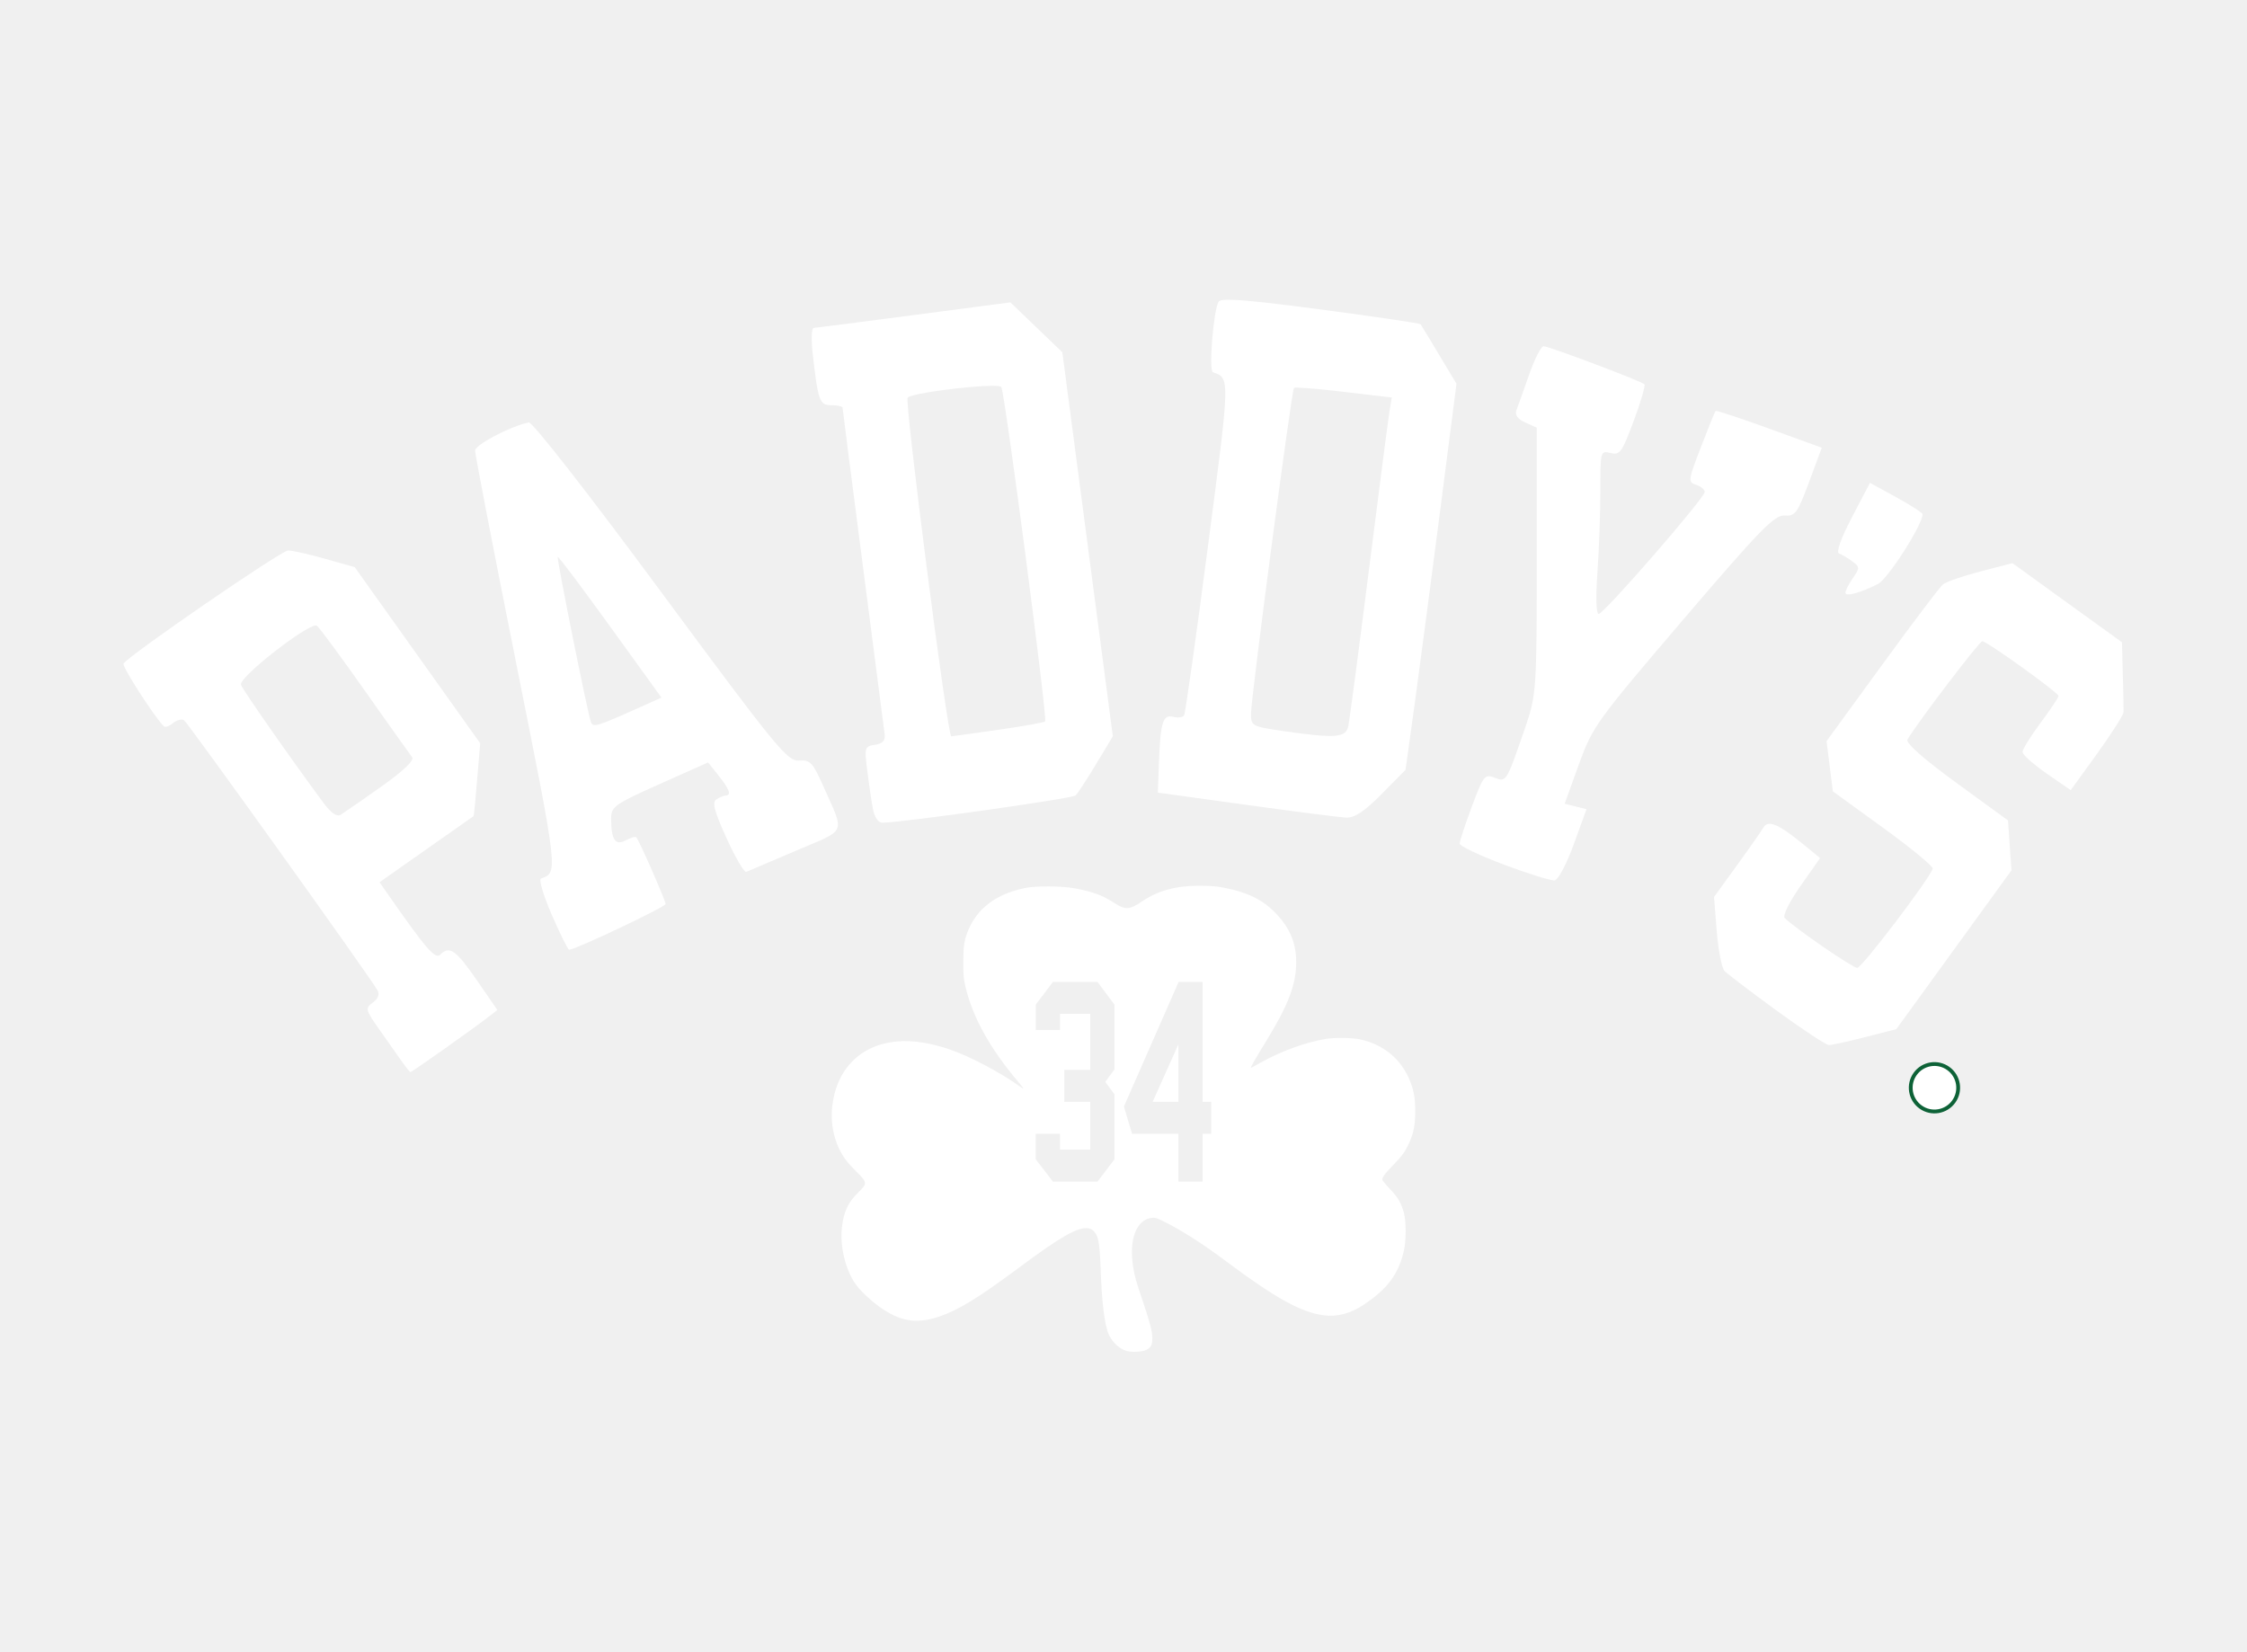
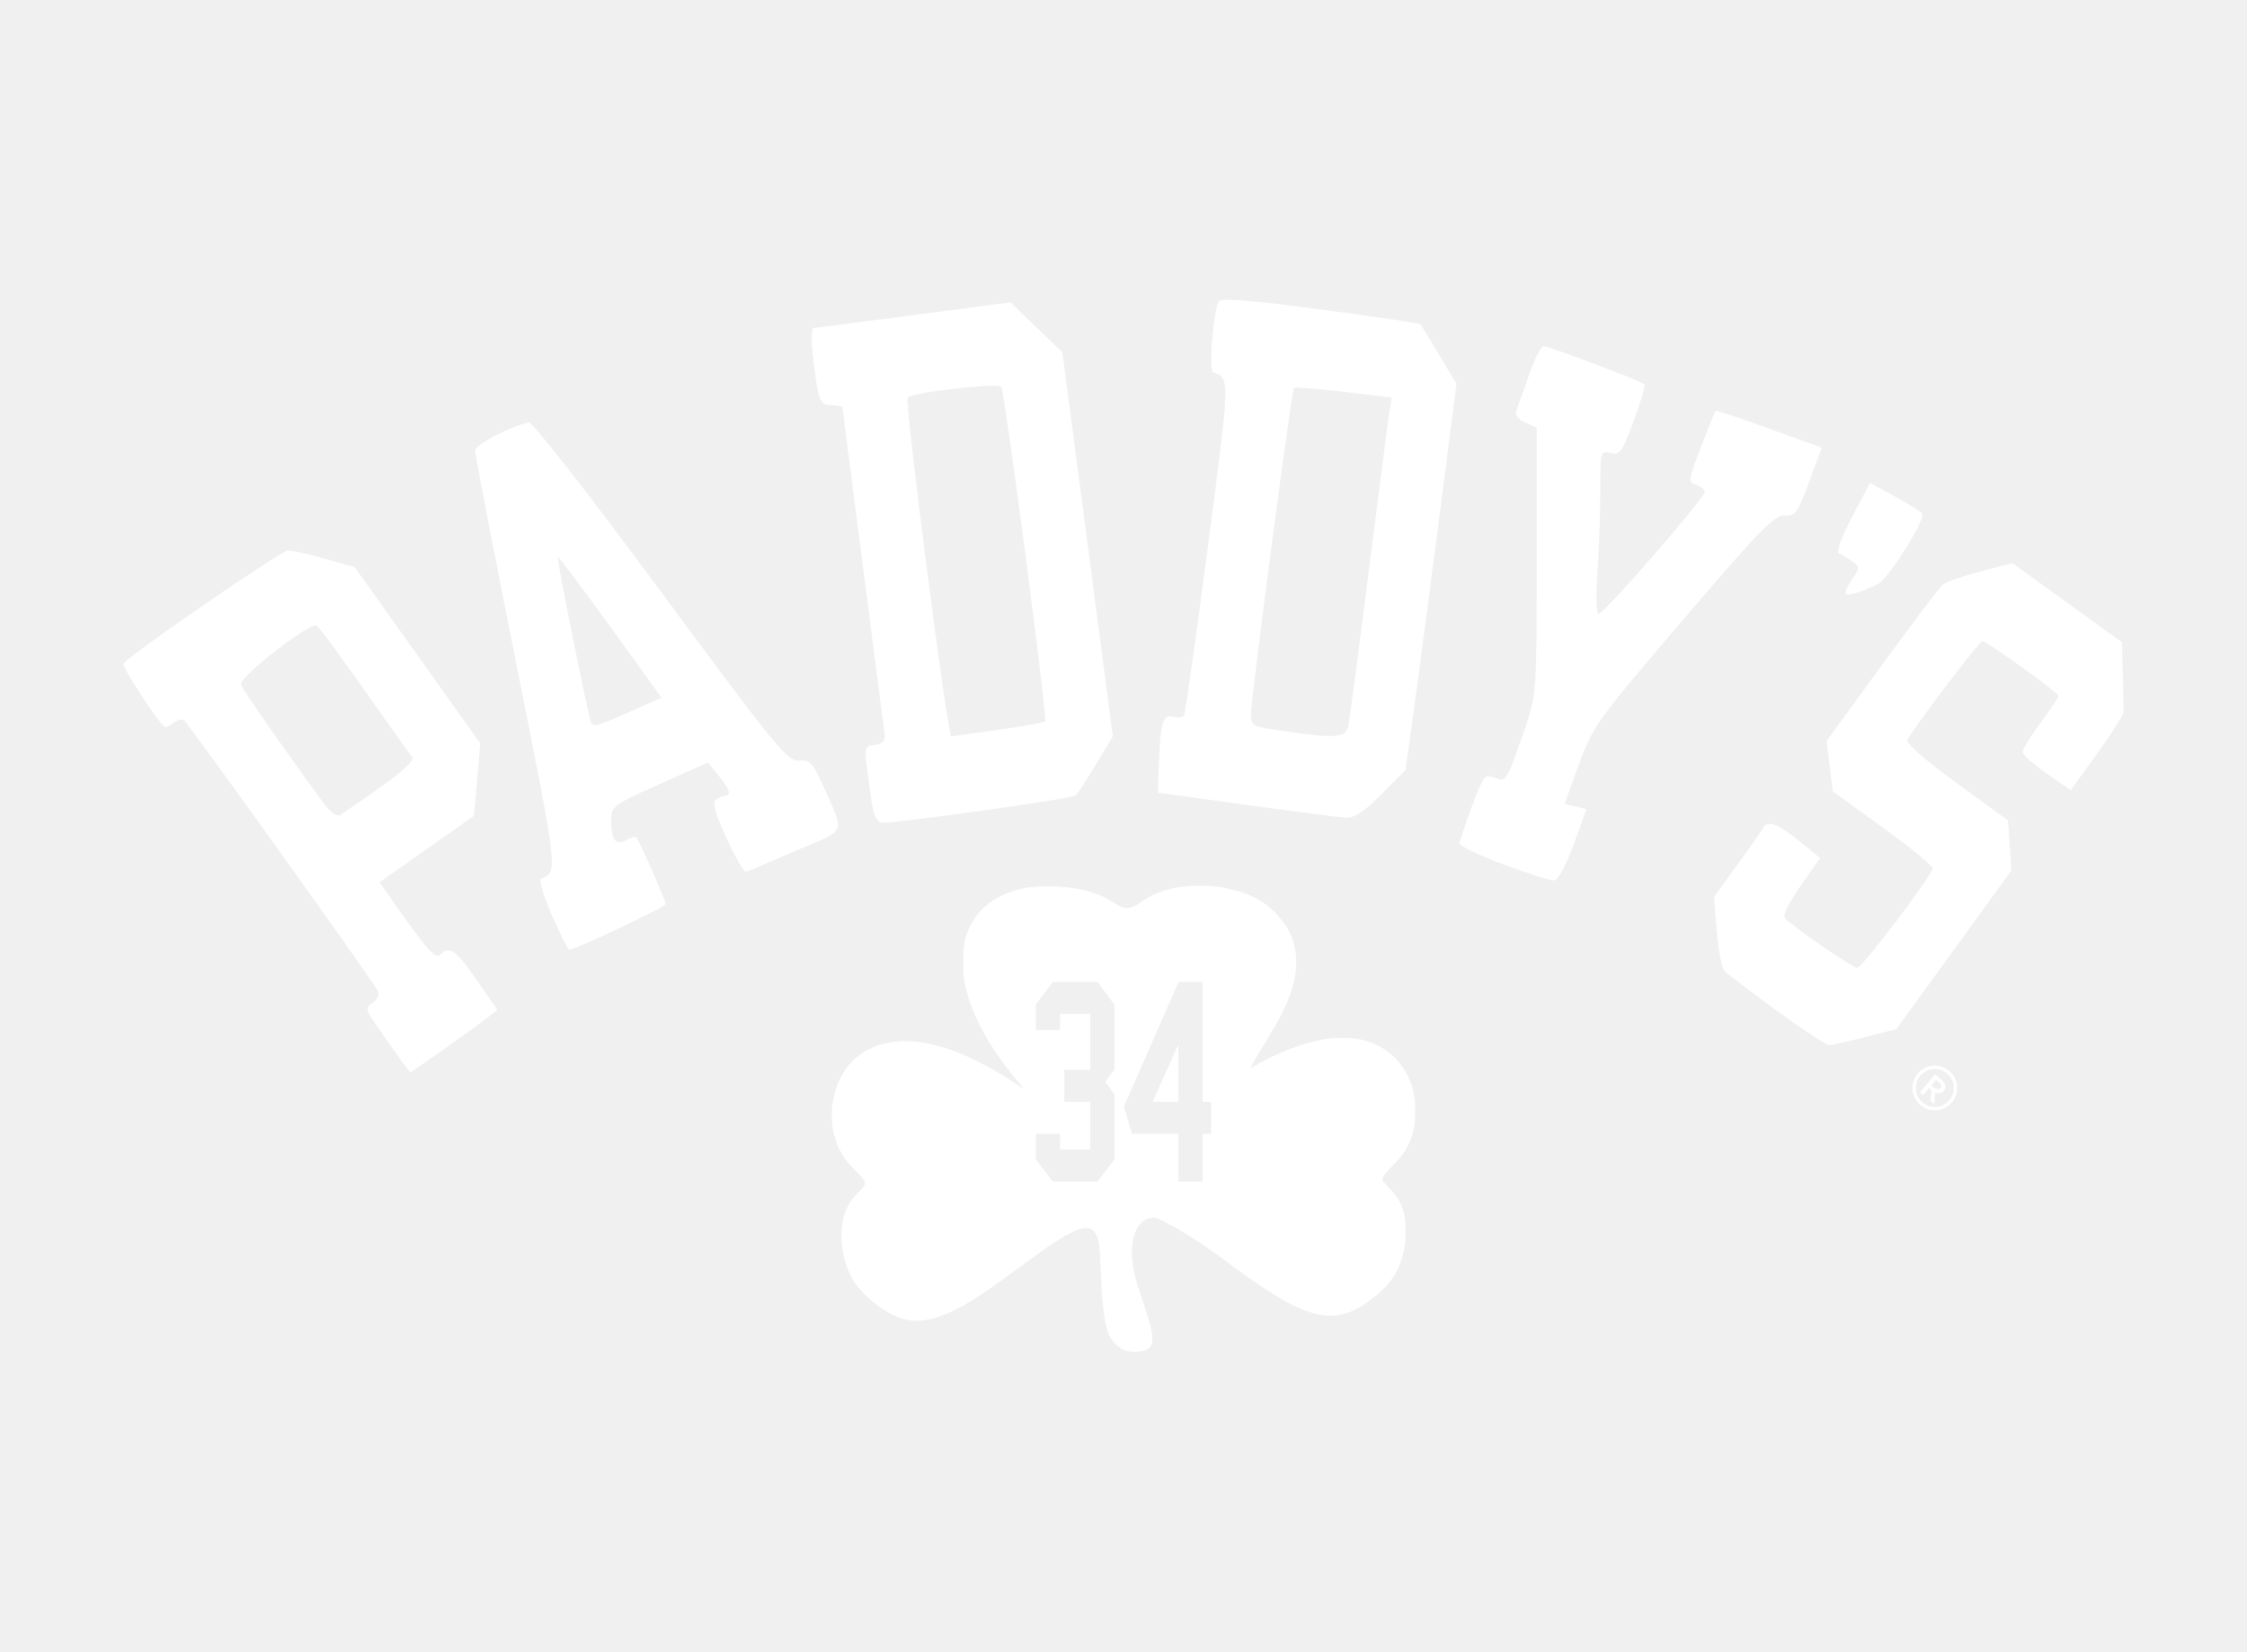
<svg xmlns="http://www.w3.org/2000/svg" width="384.761" height="282.798" viewBox="0 0 101.801 74.824">
-   <path fill="none" d="M-171.714 430.741h101.801v74.824h-101.801z" style="fill:#fff;fill-opacity:0;fill-rule:evenodd;stroke-width:.78;stroke-dashoffset:3.777;paint-order:markers fill stroke" transform="translate(171.714 -430.74)" />
-   <path fill="none" d="M-135.022 518.79h79.898v47.261h-79.898z" style="fill:#073763;fill-opacity:0;stroke:none;stroke-width:.163;stroke-linejoin:round;stroke-opacity:1" transform="translate(171.714 -430.74)" />
-   <path d="M320.993 64.6c-.466-.02-.689.018-.738.097-.277.446-.536 3.656-.303 3.738.91.32.914.22-.266 9.236-.627 4.807-1.195 8.83-1.262 8.941-.068.111-.326.148-.576.083-.548-.144-.679.28-.758 2.465l-.057 1.548 4.689.648c2.577.357 4.962.661 5.296.677.438.019.965-.332 1.874-1.252l1.264-1.28.448-3.228c.247-1.775.854-6.377 1.35-10.226l.901-7-.92-1.534a77.042 77.042 0 0 0-.985-1.624c-.042-.047-2.42-.4-5.297-.78-2.439-.323-3.888-.485-4.663-.51zm-11.772.134-5.108.671c-2.809.37-5.2.676-5.314.682-.114.003-.14.632-.05 1.393.285 2.497.36 2.704.999 2.704.319 0 .582.058.582.13 0 .07.49 3.884 1.087 8.474.597 4.589 1.11 8.56 1.141 8.825.042.343-.106.504-.513.561-.54.076-.561.147-.413 1.322.084.683.216 1.593.296 2.023.087.491.277.782.516.782 1.001 0 10.052-1.276 10.229-1.442.114-.104.602-.853 1.09-1.664l.885-1.473-1.337-10.173-1.338-10.172-1.376-1.321zm28.249 2.325c-.133 0-.478.676-.766 1.502-.288.827-.59 1.673-.67 1.88-.098.254.053.47.466.657l.61.278v7.054c0 6.816-.038 7.112-.575 8.72-1.054 3.05-1.027 3.006-1.656 2.767-.529-.201-.6-.111-1.209 1.525-.357.956-.647 1.842-.647 1.968 0 .126 1.055.626 2.344 1.112 1.29.485 2.498.86 2.687.833.19-.023.64-.874 1.016-1.909l.674-1.86-.58-.145-.578-.145.753-2.082c.726-2.007.925-2.283 5.515-7.656 4.086-4.782 4.85-5.568 5.383-5.53.566.041.683-.119 1.298-1.774l.675-1.82-2.779-1.008c-1.528-.554-2.809-.977-2.847-.94-.041.04-.388.9-.78 1.918-.679 1.762-.69 1.857-.254 1.995.25.08.457.25.457.38 0 .319-5.342 6.464-5.62 6.464-.133 0-.156-.905-.065-2.201.088-1.21.156-3.16.156-4.332 0-2.092 0-2.128.543-1.995.49.123.608-.043 1.223-1.696.376-1.008.63-1.884.568-1.947-.17-.17-5.059-2.013-5.34-2.013zm-29.218 2.096c.28 0 .46.02.488.063.19.31 2.456 17.585 2.322 17.718-.057.057-1.17.256-2.474.443-1.303.186-2.429.342-2.5.346-.198.012-2.486-17.77-2.31-17.945.239-.237 3.266-.62 4.474-.625zm16.229.1c.422.011 1.353.094 2.402.219l2.543.301-.122.746c-.068.41-.56 4.208-1.094 8.439-.534 4.23-1.024 7.936-1.088 8.233-.132.616-.686.654-3.532.24-1.549-.226-1.623-.266-1.623-.892 0-.845 2.15-17.143 2.278-17.272.038-.019.095-.019.24-.019zm-40.776 1.84c-.992.21-2.841 1.181-2.846 1.493 0 .199.977 5.271 2.18 11.273 2.234 11.158 2.225 11.079 1.312 11.398-.125.045.133.912.573 1.927.443 1.016.856 1.847.919 1.847.322 0 5.11-2.27 5.11-2.422 0-.187-1.41-3.395-1.556-3.542-.05-.047-.3.03-.562.17-.549.294-.767-.04-.767-1.167 0-.62.19-.756 2.569-1.817l2.567-1.146.556.695c.573.715.693 1.052.38 1.059-.099.003-.319.093-.493.202-.242.154-.12.612.537 2.061.467 1.025.937 1.827 1.045 1.782.107-.045 1.294-.55 2.635-1.124 2.741-1.172 2.597-.823 1.429-3.453-.543-1.22-.68-1.365-1.275-1.322-.613.044-1.196-.67-7.327-8.967-3.85-5.211-6.798-8.986-6.985-8.946zm71.057 3.2-.953 1.821c-.584 1.115-.85 1.86-.686 1.92.144.055.46.242.699.416.406.296.408.352.038.886-.216.314-.398.661-.398.773 0 .232.775.023 1.725-.458.528-.269 2.362-3.137 2.362-3.695 0-.074-.627-.477-1.392-.898zm-83.805 3.583c-.364 0-8.454 5.56-8.724 5.996-.087.147 1.617 2.8 2.134 3.317.072.071.292-.003.486-.165.197-.162.458-.232.584-.155.2.125 9.751 13.453 10.247 14.301.13.22.046.45-.243.66-.416.304-.397.38.372 1.465.446.63.979 1.385 1.184 1.678.205.293.402.537.435.54.068.009 3.26-2.247 4.077-2.88l.532-.411-1.102-1.596c-1.102-1.595-1.437-1.827-1.931-1.332-.254.255-.754-.318-2.675-3.073l-.535-.767 2.47-1.737c1.358-.955 2.485-1.746 2.503-1.757.037-.012.106-.887.197-1.944l.163-1.924-3.324-4.666-3.325-4.667-1.56-.44c-.858-.243-1.742-.442-1.965-.443zm14.282.345c.042-.04 1.288 1.624 2.78 3.692l2.716 3.76-1.274.57c-2.187.979-2.362 1.029-2.47.705-.198-.588-1.818-8.662-1.752-8.727zm77.072.327-1.69.438c-.928.242-1.824.55-1.99.686-.167.135-1.622 2.06-3.235 4.277l-2.934 4.03.166 1.328.167 1.33 2.676 1.94c1.47 1.068 2.648 2.037 2.615 2.154-.148.52-3.75 5.261-4 5.261-.239 0-3.264-2.079-3.842-2.642-.118-.115.246-.857.833-1.69l1.042-1.486-.832-.684c-1.353-1.112-1.92-1.36-2.163-.942-.114.193-.75 1.103-1.415 2.02l-1.209 1.666.144 1.819c.08 1 .266 1.947.414 2.104.148.156 1.394 1.102 2.766 2.103 1.372 1 2.616 1.82 2.764 1.82.148.002 1.013-.187 1.92-.42l1.65-.423 3.05-4.206 3.05-4.207-.092-1.323-.09-1.322-2.748-2.001c-1.736-1.265-2.685-2.106-2.58-2.284.56-.939 3.81-5.21 3.965-5.21.243 0 4.028 2.72 4.04 2.901 0 .075-.425.717-.954 1.425-.529.71-.958 1.405-.953 1.546 0 .142.582.654 1.28 1.14l1.272.88 1.395-1.928c.767-1.062 1.398-2.054 1.402-2.205 0-.15 0-1.045-.038-1.988l-.042-1.714-2.905-2.096zm-89.879 3.303c.038 0 .038.003.046.012.11.067 1.244 1.605 2.523 3.416a408.055 408.055 0 0 0 2.523 3.554c.126.165-.47.732-1.645 1.562a96.416 96.416 0 0 1-2.144 1.487c-.19.118-.51-.1-.882-.6-1.663-2.24-4.28-5.981-4.398-6.287-.144-.37 3.432-3.17 3.98-3.144z" style="fill:#fff;fill-opacity:1;stroke:none;stroke-width:.618;stroke-dasharray:none;stroke-opacity:1" transform="matrix(.85513 0 0 .85513 -218.648 -41.657)" />
-   <circle cx="352.97" cy="-122.515" r="1.257" style="fill:#fff;fill-opacity:1;fill-rule:nonzero;stroke:#0d6237;stroke-width:.202;stroke-linecap:round;stroke-linejoin:round;stroke-miterlimit:4;stroke-dasharray:none;stroke-dashoffset:0;stroke-opacity:1;paint-order:normal" transform="scale(.85513) rotate(35.678 -52.159 -421.611)" />
-   <path d="M319.206 95.642c-1.23.003-2.166.26-2.994.82-.686.464-.904.475-1.512.077-.606-.396-1.136-.59-2.096-.765-.666-.12-2.003-.131-2.57-.02-1.723.34-2.806 1.26-3.212 2.727-.057.292-.095.447-.095 1.164-.004.716.011.887.095 1.265.372 1.661 1.312 3.36 2.868 5.184.133.151.22.281.22.29-.008.007-.106-.052-.22-.132-1.032-.734-2.588-1.556-3.64-1.922-1.053-.365-1.995-.512-2.833-.439-1.923.167-3.219 1.464-3.435 3.44-.115 1.04.157 2.097.736 2.859.106.14.35.408.54.594.582.572.59.637.128 1.08-.555.53-.802 1.05-.893 1.894-.109.997.195 2.246.73 2.995.232.325.722.798 1.178 1.136 1.128.835 2.01.993 3.244.58 1.01-.338 2.087-.998 4.248-2.606 2.192-1.631 3.097-2.148 3.639-2.075.095.013.22.067.277.122.276.257.34.615.394 2.035.062 1.806.21 2.996.437 3.484.196.422.566.756.963.869l.003-.003c.254.073.812.039 1.013-.06.25-.126.322-.269.322-.62-.005-.378-.106-.772-.505-1.96-.38-1.132-.425-1.289-.508-1.803-.237-1.46.16-2.522.98-2.614.185-.021.25-.002.641.19.91.449 2.07 1.187 3.238 2.063 2.62 1.965 4.022 2.746 5.215 2.907.738.1 1.45-.092 2.184-.588 1.223-.825 1.798-1.603 2.08-2.82.128-.553.128-1.562 0-2.03-.144-.52-.32-.82-.732-1.245-.204-.21-.36-.417-.397-.459-.046-.13.09-.328.543-.793.492-.504.647-.72.855-1.168.247-.532.334-.965.334-1.696 0-.701-.064-1.076-.276-1.614-.456-1.15-1.407-1.941-2.653-2.206-.414-.088-1.347-.1-1.805-.023-1.101.185-2.36.645-3.5 1.279-.248.139-.437.252-.475.252-.036 0 .257-.509.843-1.464 1.146-1.868 1.56-2.966 1.56-4.125 0-1.096-.382-1.937-1.259-2.772-.538-.512-1.205-.855-2.103-1.078-.66-.163-1.05-.207-1.795-.206zm-7.732 5.095h2.363l.898 1.204v3.433l-.488.659.488.658v3.444l-.898 1.182h-2.363l-.91-1.182v-1.352h1.285v.84h1.602v-2.534h-1.375v-1.693h1.375v-2.966h-1.602v.852h-1.284v-1.34zm6.66 0h1.272v6.352h.455v1.694h-.455v2.534h-1.284v-2.534h-2.455l-.432-1.443zm-.012 3.307-1.364 3.045h1.364z" style="fill:#fff;fill-opacity:1;stroke:none;stroke-width:.281;stroke-miterlimit:4;stroke-dasharray:none;stroke-opacity:1" transform="matrix(.85513 0 0 .85513 -218.648 -41.657)" />
+   <path fill="none" d="M0 .001h101.801v74.824H0Z" style="fill:#fff;fill-opacity:0;fill-rule:evenodd;stroke-width:.78;stroke-dashoffset:3.777;paint-order:markers fill stroke" />
+   <g transform="matrix(1.497 0 0 1.497 -85.392 -33.477)">
+     <circle cx="126.147" cy="-22.508" r=".626" style="fill:none;fill-opacity:1;fill-rule:nonzero;stroke:#fff;stroke-width:.101;stroke-linecap:round;stroke-linejoin:round;stroke-miterlimit:4;stroke-dasharray:none;stroke-dashoffset:0;stroke-opacity:1;paint-order:normal" transform="rotate(35.678)" />
+     <g style="font-weight:700;font-size:85.333px;line-height:7.559px;font-family:Corbel;-inkscape-font-specification:&quot;Corbel Bold&quot;;letter-spacing:0;word-spacing:0;fill:#fff">
+       <path d="M-1109.575-269.276q0 5.833-3.25 9.916-3.209 4.042-9.959 6v.167l16.584 22.917h-12.25l-15.167-21.584h-7v21.584h-10.208v-55.75h16.958q4.208 0 7.833.5 3.625.458 6.209 1.416 4.916 1.875 7.583 5.584 2.667 3.666 2.667 9.25zm-26 8.875q3.5 0 5.916-.292 2.459-.333 4.125-.958 3.084-1.167 4.25-3.167 1.209-2.042 1.209-4.667 0-2.25-.959-3.958-.916-1.75-3.166-2.75-1.459-.667-3.667-.958-2.208-.334-5.458-.334h-7.292v17.084z" aria-label="R" style="fill:#fff" transform="rotate(40.106 -29.688 204.053) scale(.01274)" />
+     </g>
+   </g>
+   <path d="M55.843 13.584c-.399-.017-.59.016-.631.083-.237.382-.459 3.127-.26 3.197.779.273.782.188-.227 7.898-.536 4.11-1.022 7.55-1.08 7.646-.057.094-.278.126-.492.07-.468-.123-.58.24-.648 2.108l-.049 1.324 4.01.554c2.204.306 4.243.566 4.529.58.374.015.825-.285 1.602-1.071l1.081-1.095.383-2.76c.212-1.518.73-5.454 1.155-8.745l.77-5.986-.786-1.312a65.88 65.88 0 0 0-.843-1.388c-.036-.04-2.07-.342-4.53-.667-2.085-.277-3.324-.415-3.987-.436zm-10.067.115-4.368.574c-2.402.316-4.447.578-4.544.583-.097.003-.12.54-.043 1.191.244 2.135.308 2.312.855 2.312.272 0 .497.05.497.112 0 .06.42 3.32.93 7.246.51 3.924.949 7.32.975 7.547.036.293-.09.43-.438.48-.462.064-.48.125-.353 1.13.071.584.184 1.362.253 1.73.074.42.237.668.44.668.857 0 8.597-1.09 8.748-1.233.098-.089.515-.73.932-1.423l.757-1.26-1.143-8.699-1.145-8.698-1.176-1.13zm24.157 1.988c-.114 0-.409.578-.655 1.285a87.41 87.41 0 0 1-.573 1.607c-.084.217.045.402.398.562l.522.238v6.032c0 5.828-.033 6.082-.492 7.457-.901 2.608-.878 2.57-1.416 2.366-.452-.172-.513-.095-1.034 1.304-.305.817-.553 1.575-.553 1.683 0 .107.902.535 2.004.95 1.104.415 2.136.736 2.298.713.163-.02.547-.747.869-1.633l.576-1.59-.496-.124-.494-.124.644-1.78c.62-1.717.791-1.953 4.716-6.547 3.494-4.09 4.147-4.762 4.603-4.73.484.036.584-.1 1.11-1.516l.577-1.557-2.376-.861c-1.307-.474-2.402-.836-2.435-.804-.035.034-.331.77-.667 1.64-.58 1.507-.59 1.588-.217 1.706.214.068.391.214.391.325 0 .273-4.568 5.527-4.806 5.527-.114 0-.133-.774-.055-1.882.075-1.035.133-2.702.133-3.704 0-1.79 0-1.82.464-1.706.42.105.52-.037 1.046-1.45.322-.862.539-1.612.486-1.665-.146-.146-4.326-1.722-4.567-1.722zM44.948 17.48c.239 0 .393.017.417.053.162.265 2.1 15.038 1.985 15.152-.048.048-1 .218-2.115.378-1.114.16-2.077.293-2.138.296-.17.01-2.126-15.195-1.975-15.345.204-.203 2.793-.53 3.826-.534zm13.877.085c.361.01 1.157.08 2.054.187l2.175.258-.104.638c-.058.35-.48 3.598-.936 7.216-.456 3.617-.875 6.786-.93 7.04-.113.527-.587.56-3.02.206-1.325-.194-1.388-.228-1.388-.763 0-.723 1.838-14.66 1.948-14.77.032-.016.08-.016.205-.016zm-34.868 1.573c-.849.18-2.43 1.01-2.434 1.277 0 .17.835 4.508 1.864 9.64 1.91 9.542 1.903 9.474 1.122 9.747-.107.038.114.78.49 1.648.379.868.732 1.58.786 1.58.275 0 4.37-1.942 4.37-2.072 0-.16-1.206-2.903-1.33-3.029-.044-.04-.257.026-.482.145-.469.252-.655-.034-.655-.997 0-.53.162-.647 2.196-1.554l2.196-.98.475.594c.49.612.593.9.325.906-.085.002-.273.08-.422.172-.207.132-.102.524.46 1.763.399.876.8 1.562.893 1.524.092-.039 1.107-.47 2.253-.961 2.344-1.003 2.221-.704 1.222-2.953-.464-1.044-.581-1.168-1.09-1.13-.524.037-1.023-.574-6.265-7.669-3.293-4.456-5.814-7.684-5.973-7.65zm60.763 2.737-.815 1.557c-.5.954-.727 1.59-.587 1.642.123.047.393.207.598.356.347.253.349.3.032.757-.184.269-.34.566-.34.661 0 .199.663.02 1.475-.391.452-.23 2.02-2.683 2.02-3.16 0-.063-.536-.408-1.19-.768zm-71.665 3.064c-.31 0-7.229 4.754-7.46 5.127-.074.126 1.383 2.395 1.825 2.837.062.06.25-.003.416-.141.168-.139.391-.199.5-.133.17.107 8.338 11.504 8.762 12.23.11.187.039.384-.208.564-.356.26-.34.325.318 1.252.381.54.837 1.185 1.012 1.435.176.25.344.46.372.462.059.008 2.788-1.921 3.487-2.463l.455-.351-.943-1.365c-.942-1.364-1.228-1.562-1.65-1.139-.218.218-.646-.272-2.288-2.628l-.458-.656 2.112-1.485a808.518 808.518 0 0 1 2.14-1.503c.032-.01.091-.758.17-1.662l.139-1.645-2.843-3.99-2.843-3.991-1.334-.376c-.734-.208-1.49-.378-1.68-.38Zm12.213.295c.036-.034 1.102 1.389 2.378 3.157l2.322 3.215-1.09.488c-1.87.837-2.019.88-2.111.603-.17-.503-1.555-7.408-1.499-7.463zm65.907.28-1.445.374c-.794.207-1.56.47-1.702.587-.143.115-1.387 1.761-2.766 3.657l-2.51 3.446.143 1.136.143 1.137 2.288 1.66c1.257.912 2.264 1.741 2.236 1.841-.126.445-3.207 4.499-3.42 4.499-.205 0-2.792-1.778-3.286-2.26-.1-.098.21-.732.712-1.445l.892-1.27-.712-.585c-1.157-.951-1.642-1.163-1.85-.806-.097.165-.64.943-1.21 1.728l-1.033 1.424.123 1.556c.068.855.227 1.665.354 1.799.126.133 1.192.942 2.365 1.798 1.173.855 2.237 1.557 2.364 1.557.126.001.866-.16 1.641-.36l1.411-.361 2.609-3.597 2.608-3.597-.079-1.132-.077-1.13-2.35-1.711c-1.484-1.082-2.296-1.801-2.206-1.953.479-.803 3.258-4.456 3.39-4.456.208 0 3.445 2.326 3.455 2.481 0 .064-.363.613-.816 1.219-.452.607-.819 1.201-.814 1.322 0 .121.497.559 1.094.974l1.088.753 1.193-1.649c.656-.908 1.195-1.756 1.199-1.885 0-.129 0-.894-.033-1.7l-.036-1.466-2.484-1.792zm-76.858 2.824c.032 0 .032.003.04.01.093.058 1.063 1.373 2.157 2.921a348.94 348.94 0 0 0 2.157 3.04c.108.14-.402.625-1.407 1.335a82.448 82.448 0 0 1-1.833 1.272c-.162.1-.436-.086-.754-.513-1.422-1.916-3.66-5.115-3.761-5.377-.123-.316 2.935-2.71 3.403-2.688z" style="fill:#fff;fill-opacity:1;stroke:none;stroke-width:.529;stroke-dasharray:none;stroke-opacity:1" />
+   <path d="M54.315 40.13c-1.052.002-1.853.222-2.56.7-.587.397-.774.407-1.294.066-.518-.338-.971-.504-1.792-.654-.57-.102-1.713-.112-2.198-.017-1.473.29-2.4 1.078-2.746 2.332-.049.25-.082.382-.082.995-.003.613.01.759.082 1.082.318 1.42 1.122 2.873 2.452 4.433.114.13.188.24.188.248a.793.793 0 0 1-.188-.113c-.882-.627-2.213-1.33-3.112-1.643-.9-.312-1.706-.438-2.423-.376-1.644.143-2.753 1.252-2.937 2.942-.099.89.134 1.793.629 2.445.09.12.3.349.462.508.497.489.504.544.11.923-.475.453-.687.898-.764 1.62-.094.852.166 1.92.624 2.561.198.278.617.682 1.007.971.965.714 1.719.85 2.774.496.864-.289 1.785-.853 3.633-2.228 1.874-1.395 2.648-1.837 3.112-1.774a.493.493 0 0 1 .236.104c.236.22.291.526.337 1.74.053 1.544.18 2.562.374 2.98.168.36.484.646.824.742l.002-.002c.217.062.695.033.866-.051.214-.108.276-.23.276-.53-.005-.324-.09-.66-.432-1.677-.325-.968-.364-1.102-.434-1.542-.203-1.248.136-2.156.838-2.235.158-.018.213-.002.548.163.778.384 1.77 1.015 2.769 1.764 2.24 1.68 3.439 2.348 4.46 2.486.63.085 1.239-.079 1.867-.503 1.046-.706 1.537-1.37 1.778-2.412.11-.473.11-1.335 0-1.736-.123-.444-.273-.7-.626-1.064-.174-.18-.307-.357-.34-.393-.038-.11.078-.28.465-.678.421-.43.554-.616.731-.999.212-.455.286-.825.286-1.45 0-.6-.055-.92-.236-1.38-.39-.983-1.203-1.66-2.269-1.887-.354-.075-1.152-.085-1.543-.02-.942.159-2.018.552-2.993 1.095-.212.118-.374.215-.406.215-.031 0 .22-.435.72-1.252.98-1.597 1.335-2.536 1.335-3.527 0-.938-.327-1.657-1.077-2.37-.46-.439-1.03-.732-1.798-.923-.565-.139-.898-.177-1.535-.176zm-6.612 4.356h2.02l.768 1.03v2.935l-.417.564.417.563v2.945l-.768 1.01h-2.02l-.778-1.01v-1.156h1.098v.718h1.37v-2.167h-1.175V48.47h1.175v-2.536h-1.37v.729h-1.098v-1.146zm5.695 0h1.088v5.432h.389v1.449h-.39v2.167h-1.097v-2.167h-2.1l-.37-1.234zm-.01 2.828-1.167 2.604h1.167z" style="fill:#fff;fill-opacity:1;stroke:none;stroke-width:.24;stroke-miterlimit:4;stroke-dasharray:none;stroke-opacity:1" />
</svg>
